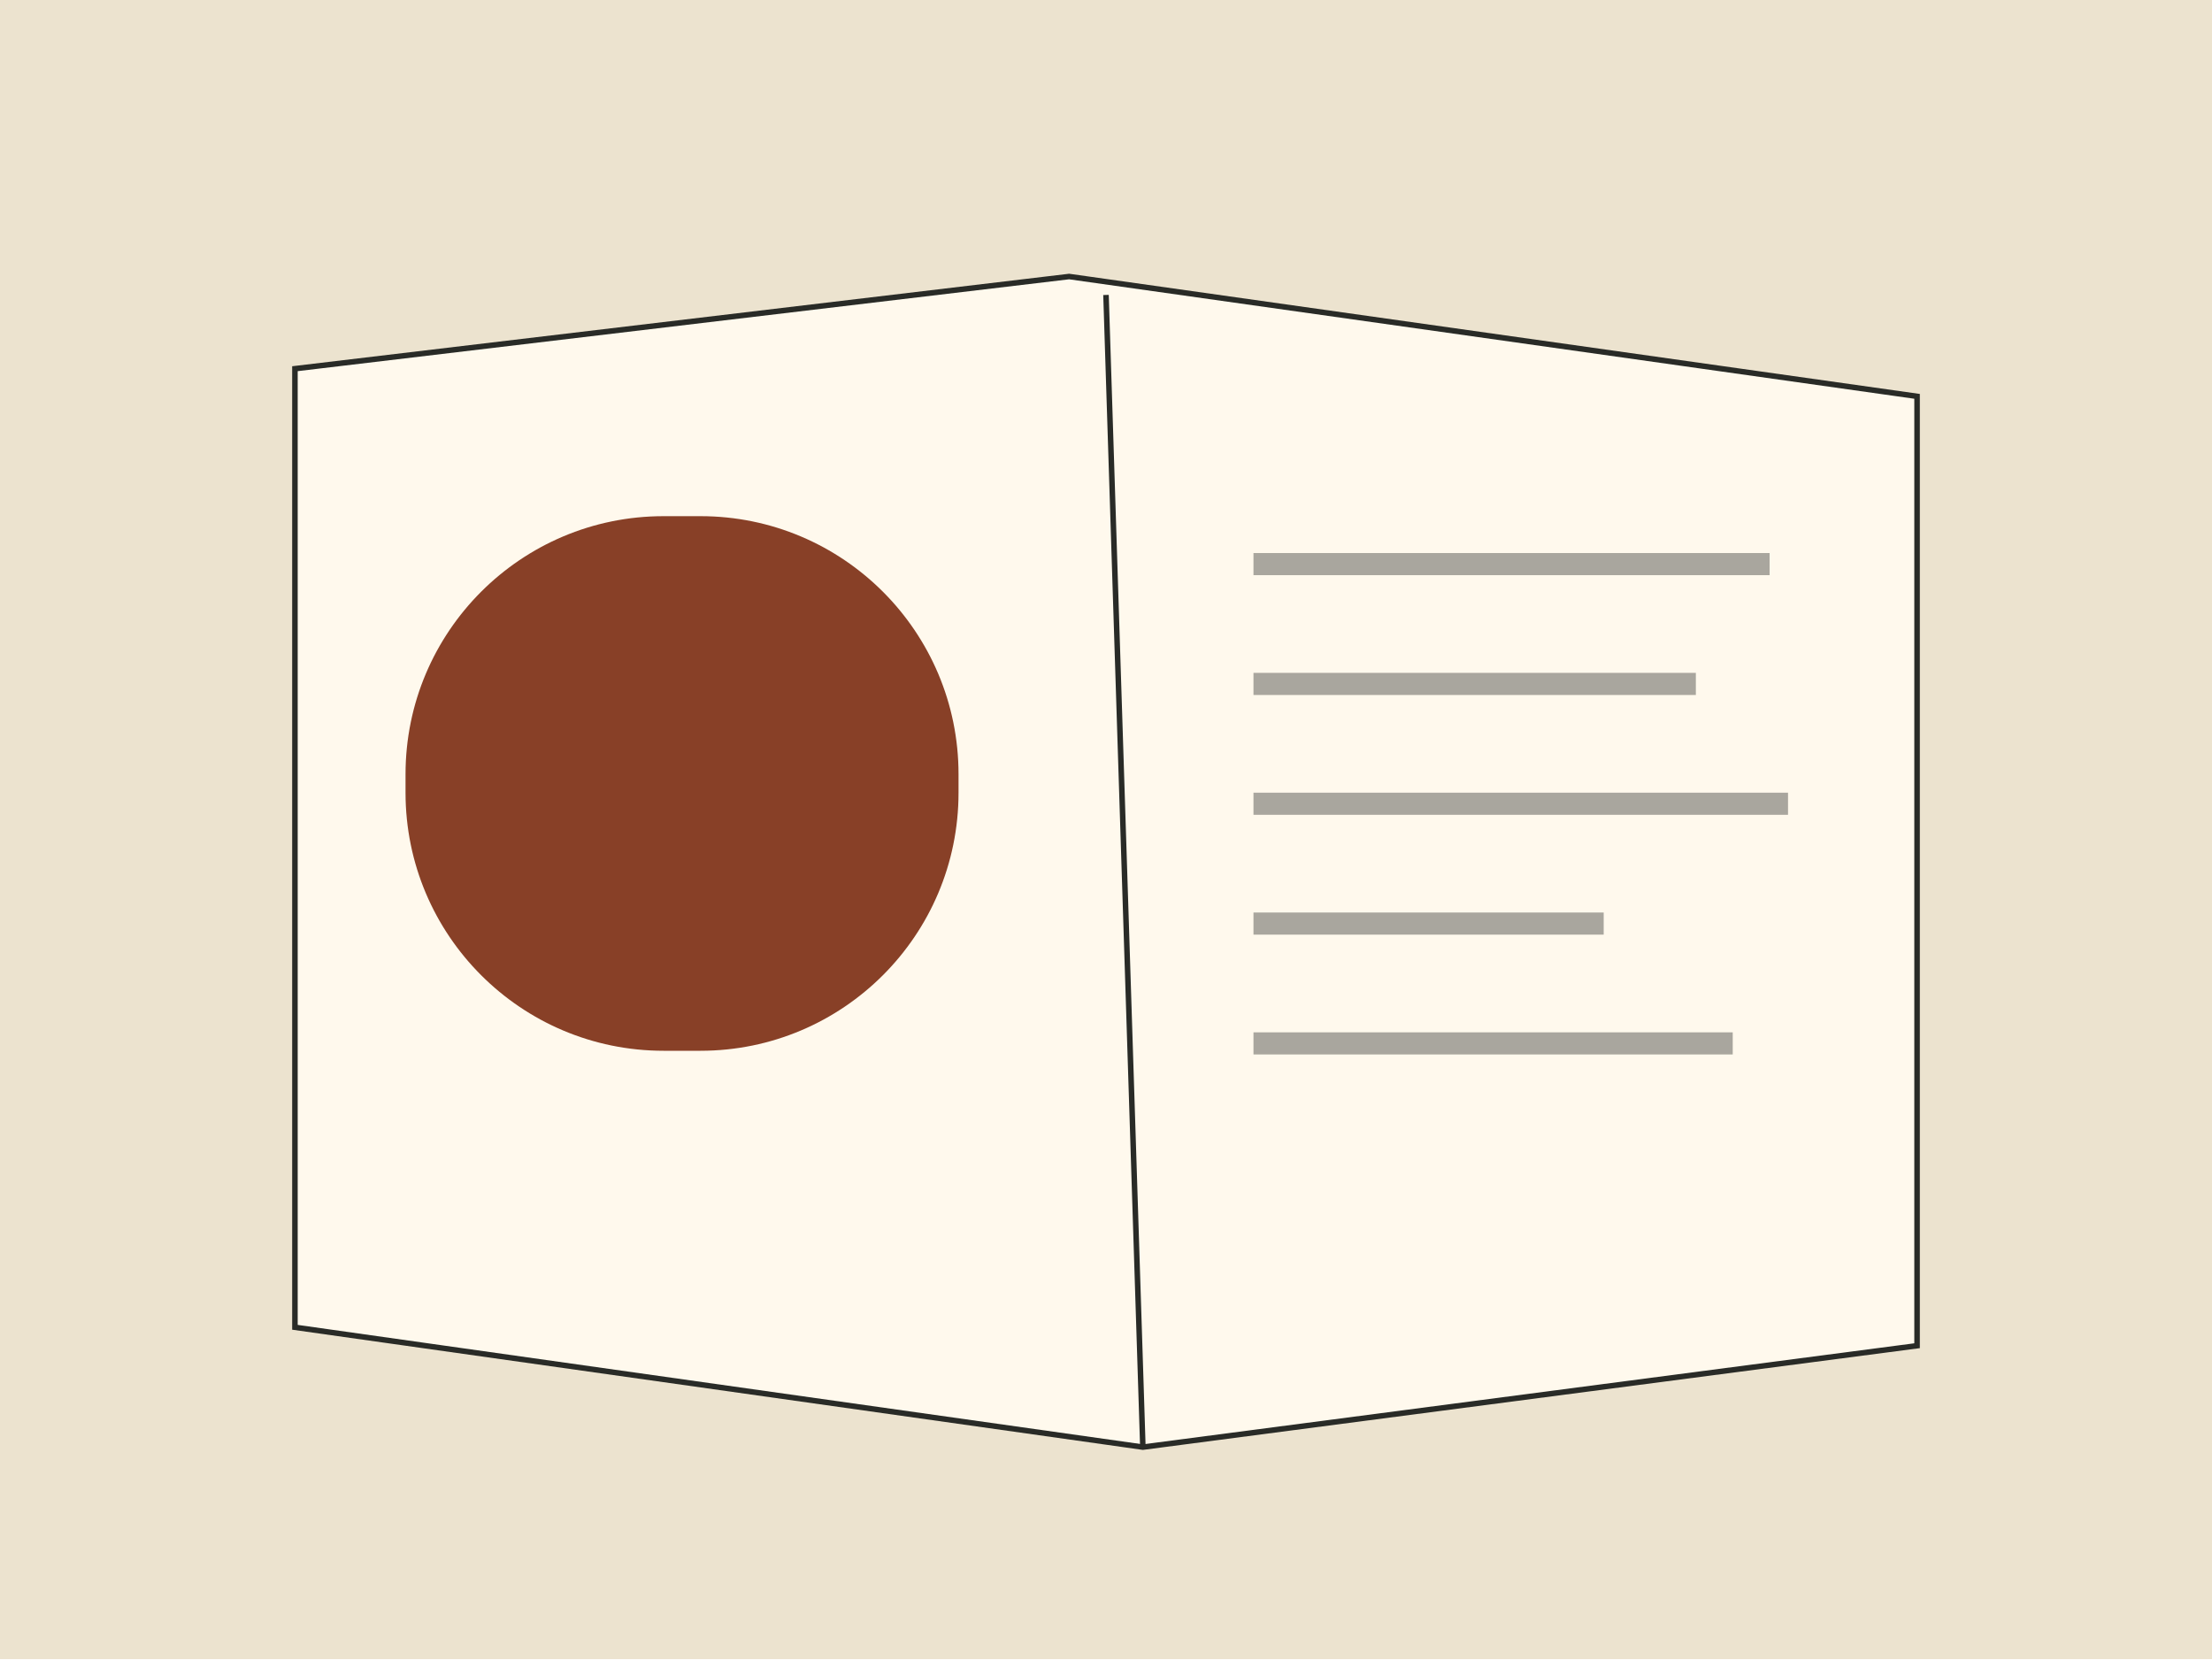
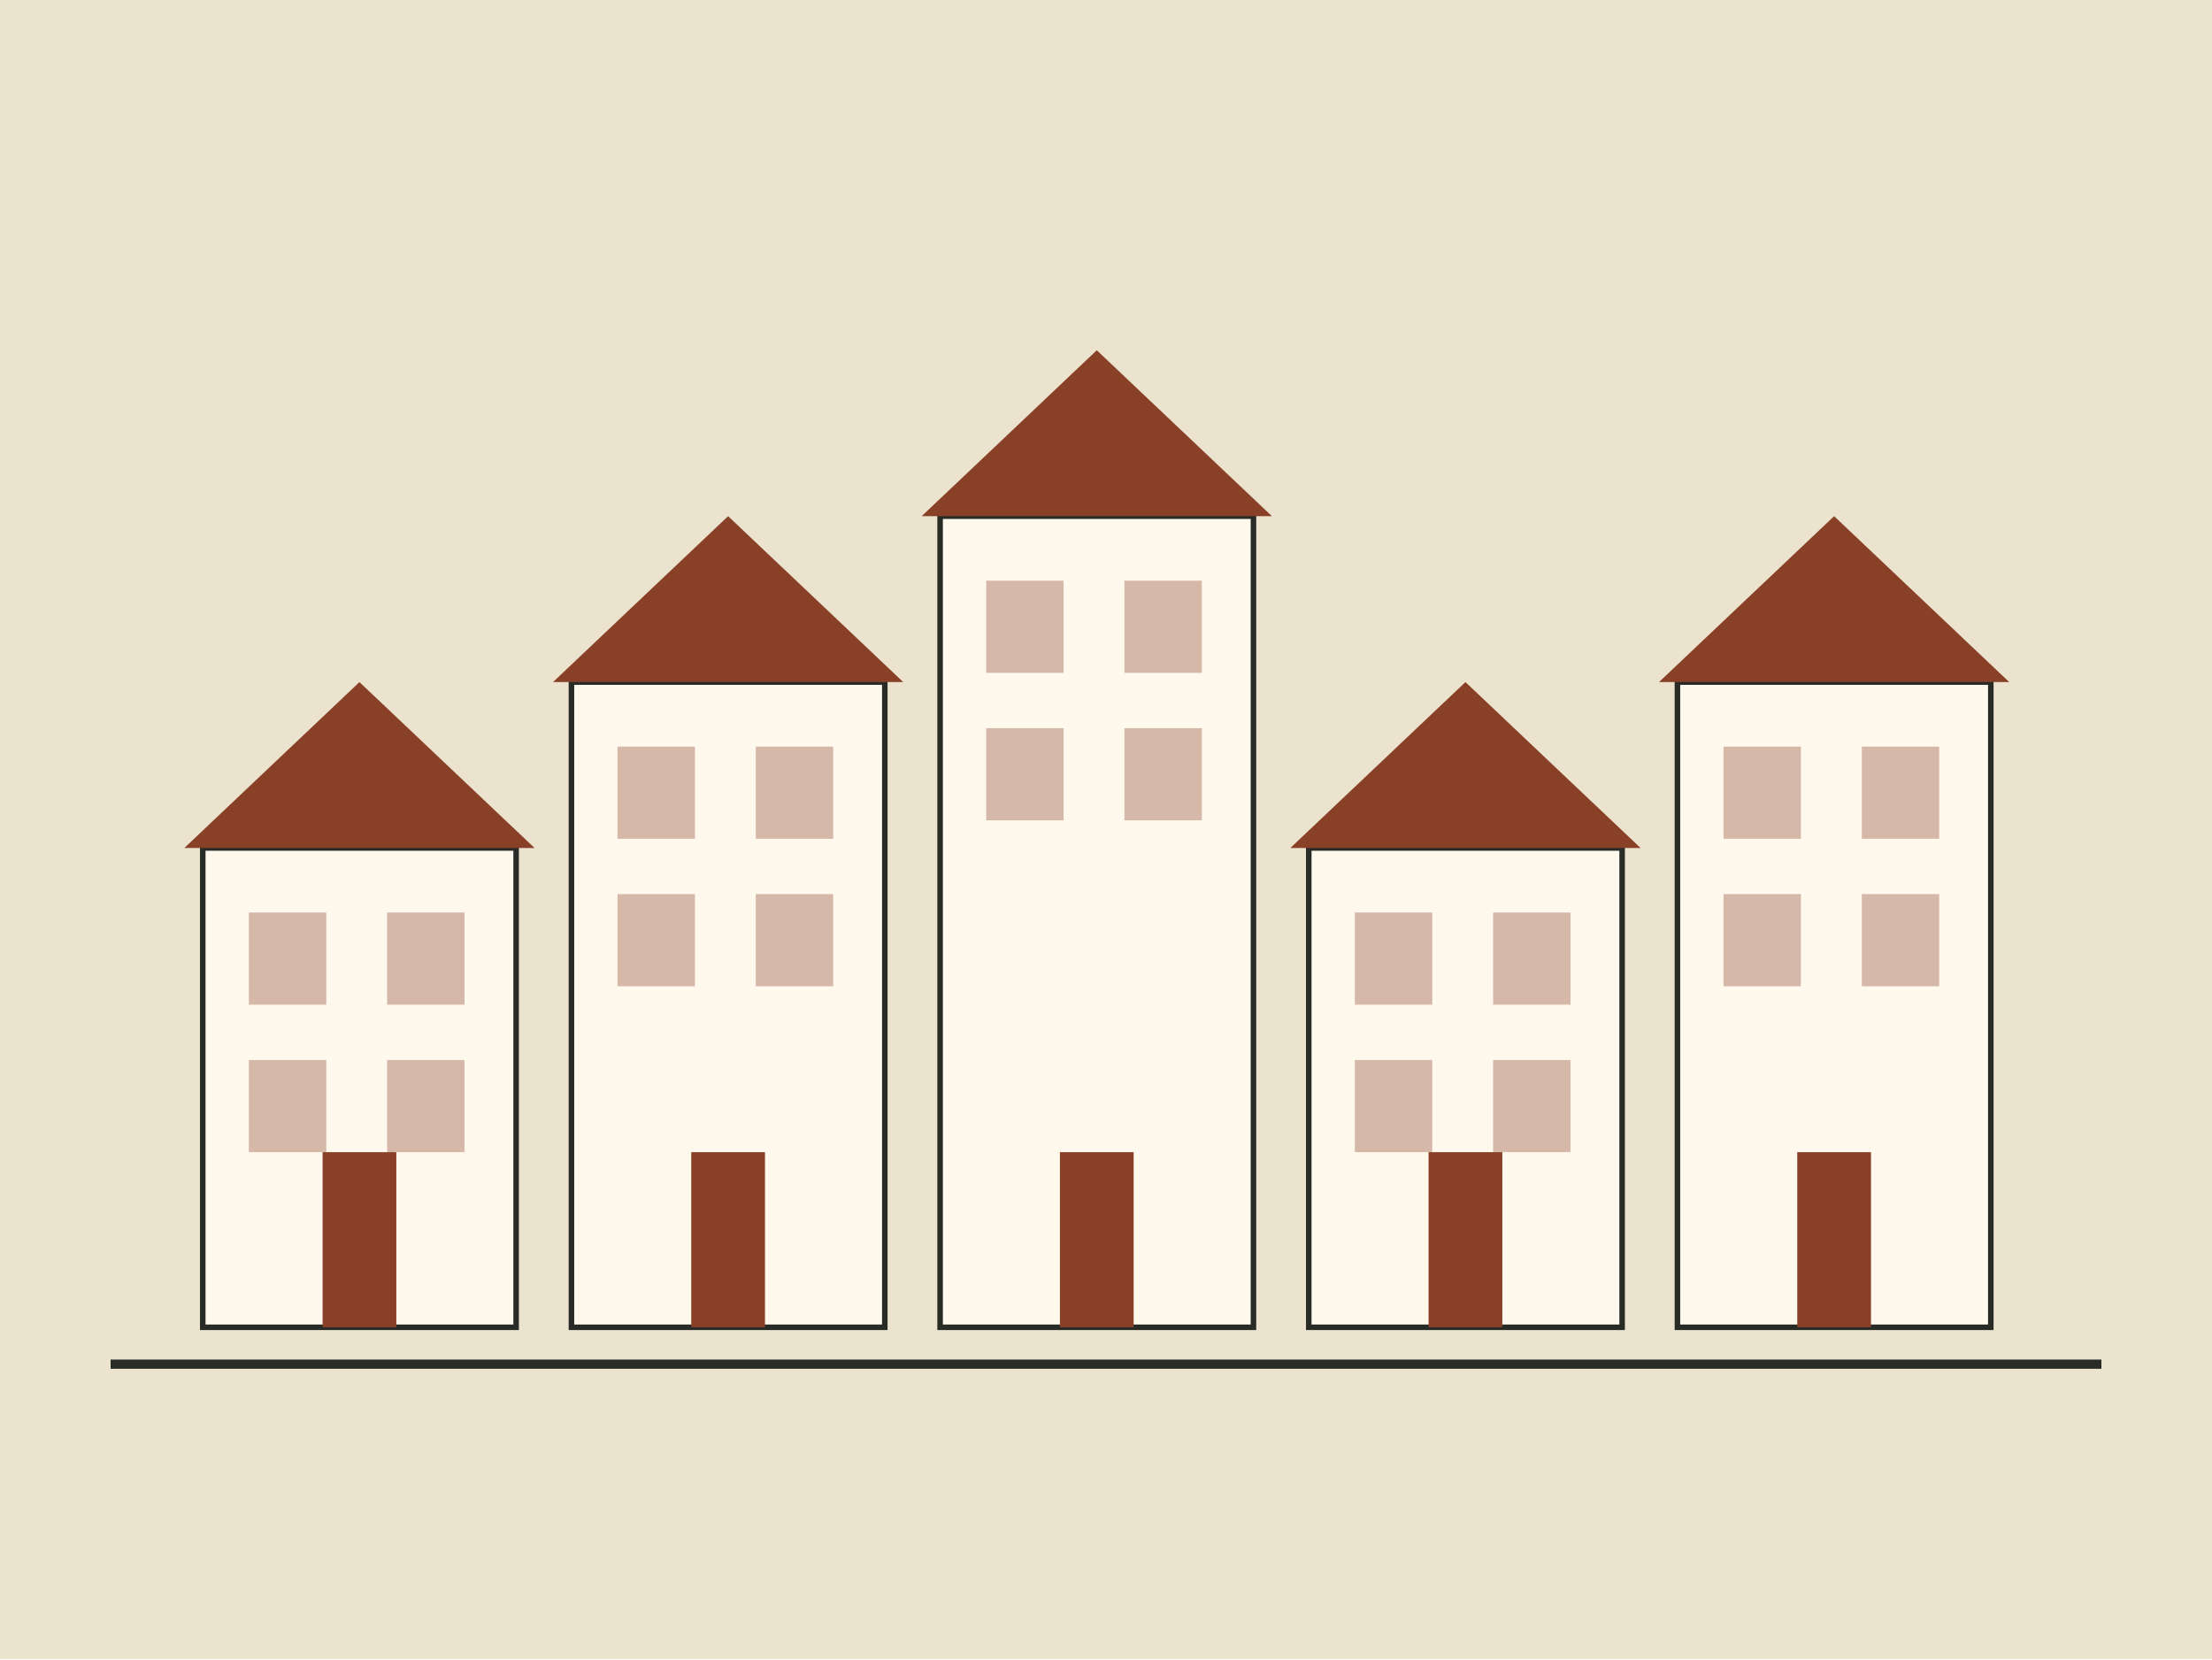
<svg xmlns="http://www.w3.org/2000/svg" width="1200" height="900" viewBox="0 0 1200 900" role="img">
  <rect width="1200" height="900" fill="#ece3cf" />
-   <path d="M160 200L580 150L1040 215V730L620 785L160 720Z" fill="#fff9ed" stroke="#292b27" stroke-width="3" />
-   <path d="M600 160L620 785" stroke="#292b27" stroke-width="3" />
-   <rect x="220" y="280" width="300" height="290" rx="140" fill="#884027" />
-   <rect x="680" y="300" width="280" height="12" fill="#292b27" opacity=".4" />
-   <rect x="680" y="365" width="240" height="12" fill="#292b27" opacity=".4" />
-   <rect x="680" y="430" width="290" height="12" fill="#292b27" opacity=".4" />
-   <rect x="680" y="495" width="190" height="12" fill="#292b27" opacity=".4" />
-   <rect x="680" y="560" width="260" height="12" fill="#292b27" opacity=".4" />
+   <rect x="110" y="460" width="170" height="260" fill="#fff9ed" stroke="#292b27" stroke-width="3" />
+   <path d="M100 460L195 370L290 460Z" fill="#884027" />
+   <rect x="135" y="495" width="42" height="50" fill="#884027" opacity=".35" />
+   <rect x="210" y="495" width="42" height="50" fill="#884027" opacity=".35" />
+   <rect x="135" y="575" width="42" height="50" fill="#884027" opacity=".35" />
+   <rect x="210" y="575" width="42" height="50" fill="#884027" opacity=".35" />
+   <path d="M175 720V625H215V720" fill="#884027" />
+   <rect x="310" y="370" width="170" height="350" fill="#fff9ed" stroke="#292b27" stroke-width="3" />
+   <path d="M300 370L395 280L490 370Z" fill="#884027" />
+   <rect x="335" y="405" width="42" height="50" fill="#884027" opacity=".35" />
+   <rect x="410" y="405" width="42" height="50" fill="#884027" opacity=".35" />
+   <rect x="335" y="485" width="42" height="50" fill="#884027" opacity=".35" />
+   <rect x="410" y="485" width="42" height="50" fill="#884027" opacity=".35" />
+   <path d="M375 720V625H415V720" fill="#884027" />
+   <rect x="510" y="280" width="170" height="440" fill="#fff9ed" stroke="#292b27" stroke-width="3" />
+   <path d="M500 280L595 190L690 280Z" fill="#884027" />
+   <rect x="535" y="315" width="42" height="50" fill="#884027" opacity=".35" />
+   <rect x="610" y="315" width="42" height="50" fill="#884027" opacity=".35" />
+   <rect x="535" y="395" width="42" height="50" fill="#884027" opacity=".35" />
+   <rect x="610" y="395" width="42" height="50" fill="#884027" opacity=".35" />
+   <path d="M575 720V625H615V720" fill="#884027" />
+   <rect x="710" y="460" width="170" height="260" fill="#fff9ed" stroke="#292b27" stroke-width="3" />
+   <path d="M700 460L795 370L890 460Z" fill="#884027" />
+   <rect x="735" y="495" width="42" height="50" fill="#884027" opacity=".35" />
+   <rect x="810" y="495" width="42" height="50" fill="#884027" opacity=".35" />
+   <rect x="735" y="575" width="42" height="50" fill="#884027" opacity=".35" />
+   <rect x="810" y="575" width="42" height="50" fill="#884027" opacity=".35" />
+   <path d="M775 720V625H815V720" fill="#884027" />
+   <rect x="910" y="370" width="170" height="350" fill="#fff9ed" stroke="#292b27" stroke-width="3" />
+   <path d="M900 370L995 280L1090 370Z" fill="#884027" />
+   <rect x="935" y="405" width="42" height="50" fill="#884027" opacity=".35" />
+   <rect x="1010" y="405" width="42" height="50" fill="#884027" opacity=".35" />
+   <rect x="935" y="485" width="42" height="50" fill="#884027" opacity=".35" />
+   <rect x="1010" y="485" width="42" height="50" fill="#884027" opacity=".35" />
+   <path d="M975 720V625H1015V720" fill="#884027" />
+   <path d="M60 740H1140" stroke="#292b27" stroke-width="5" />
</svg>
